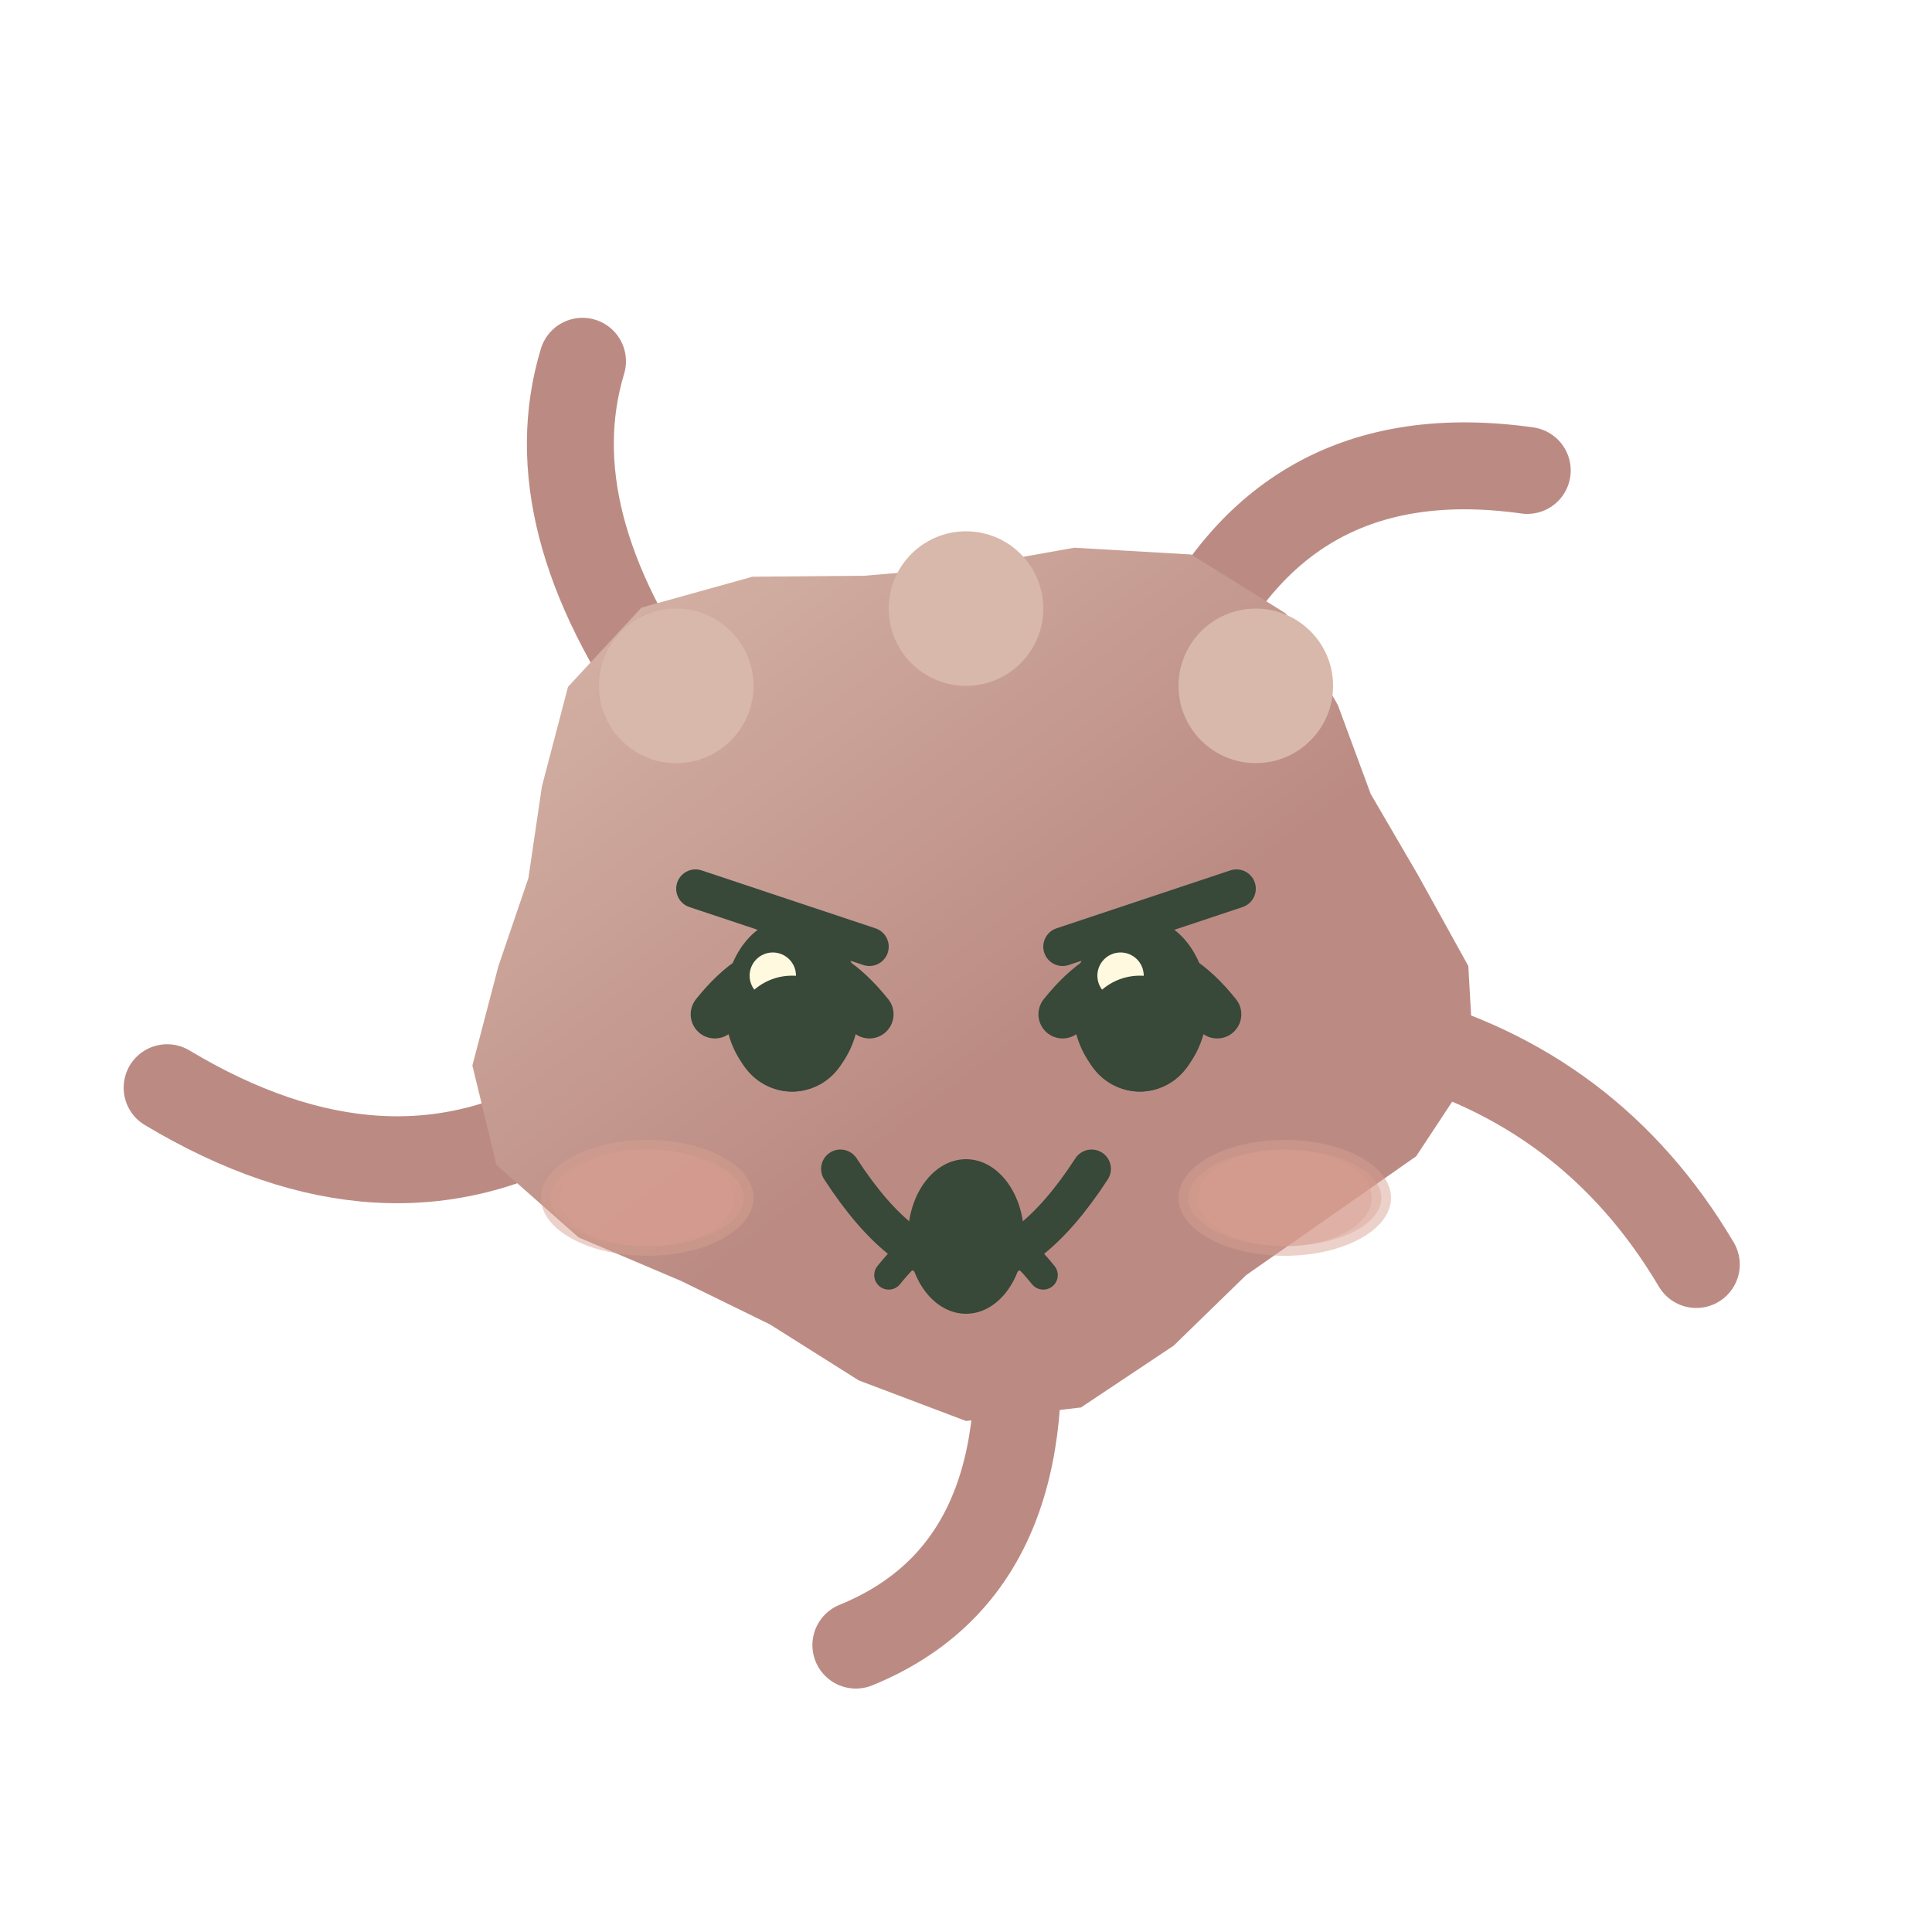
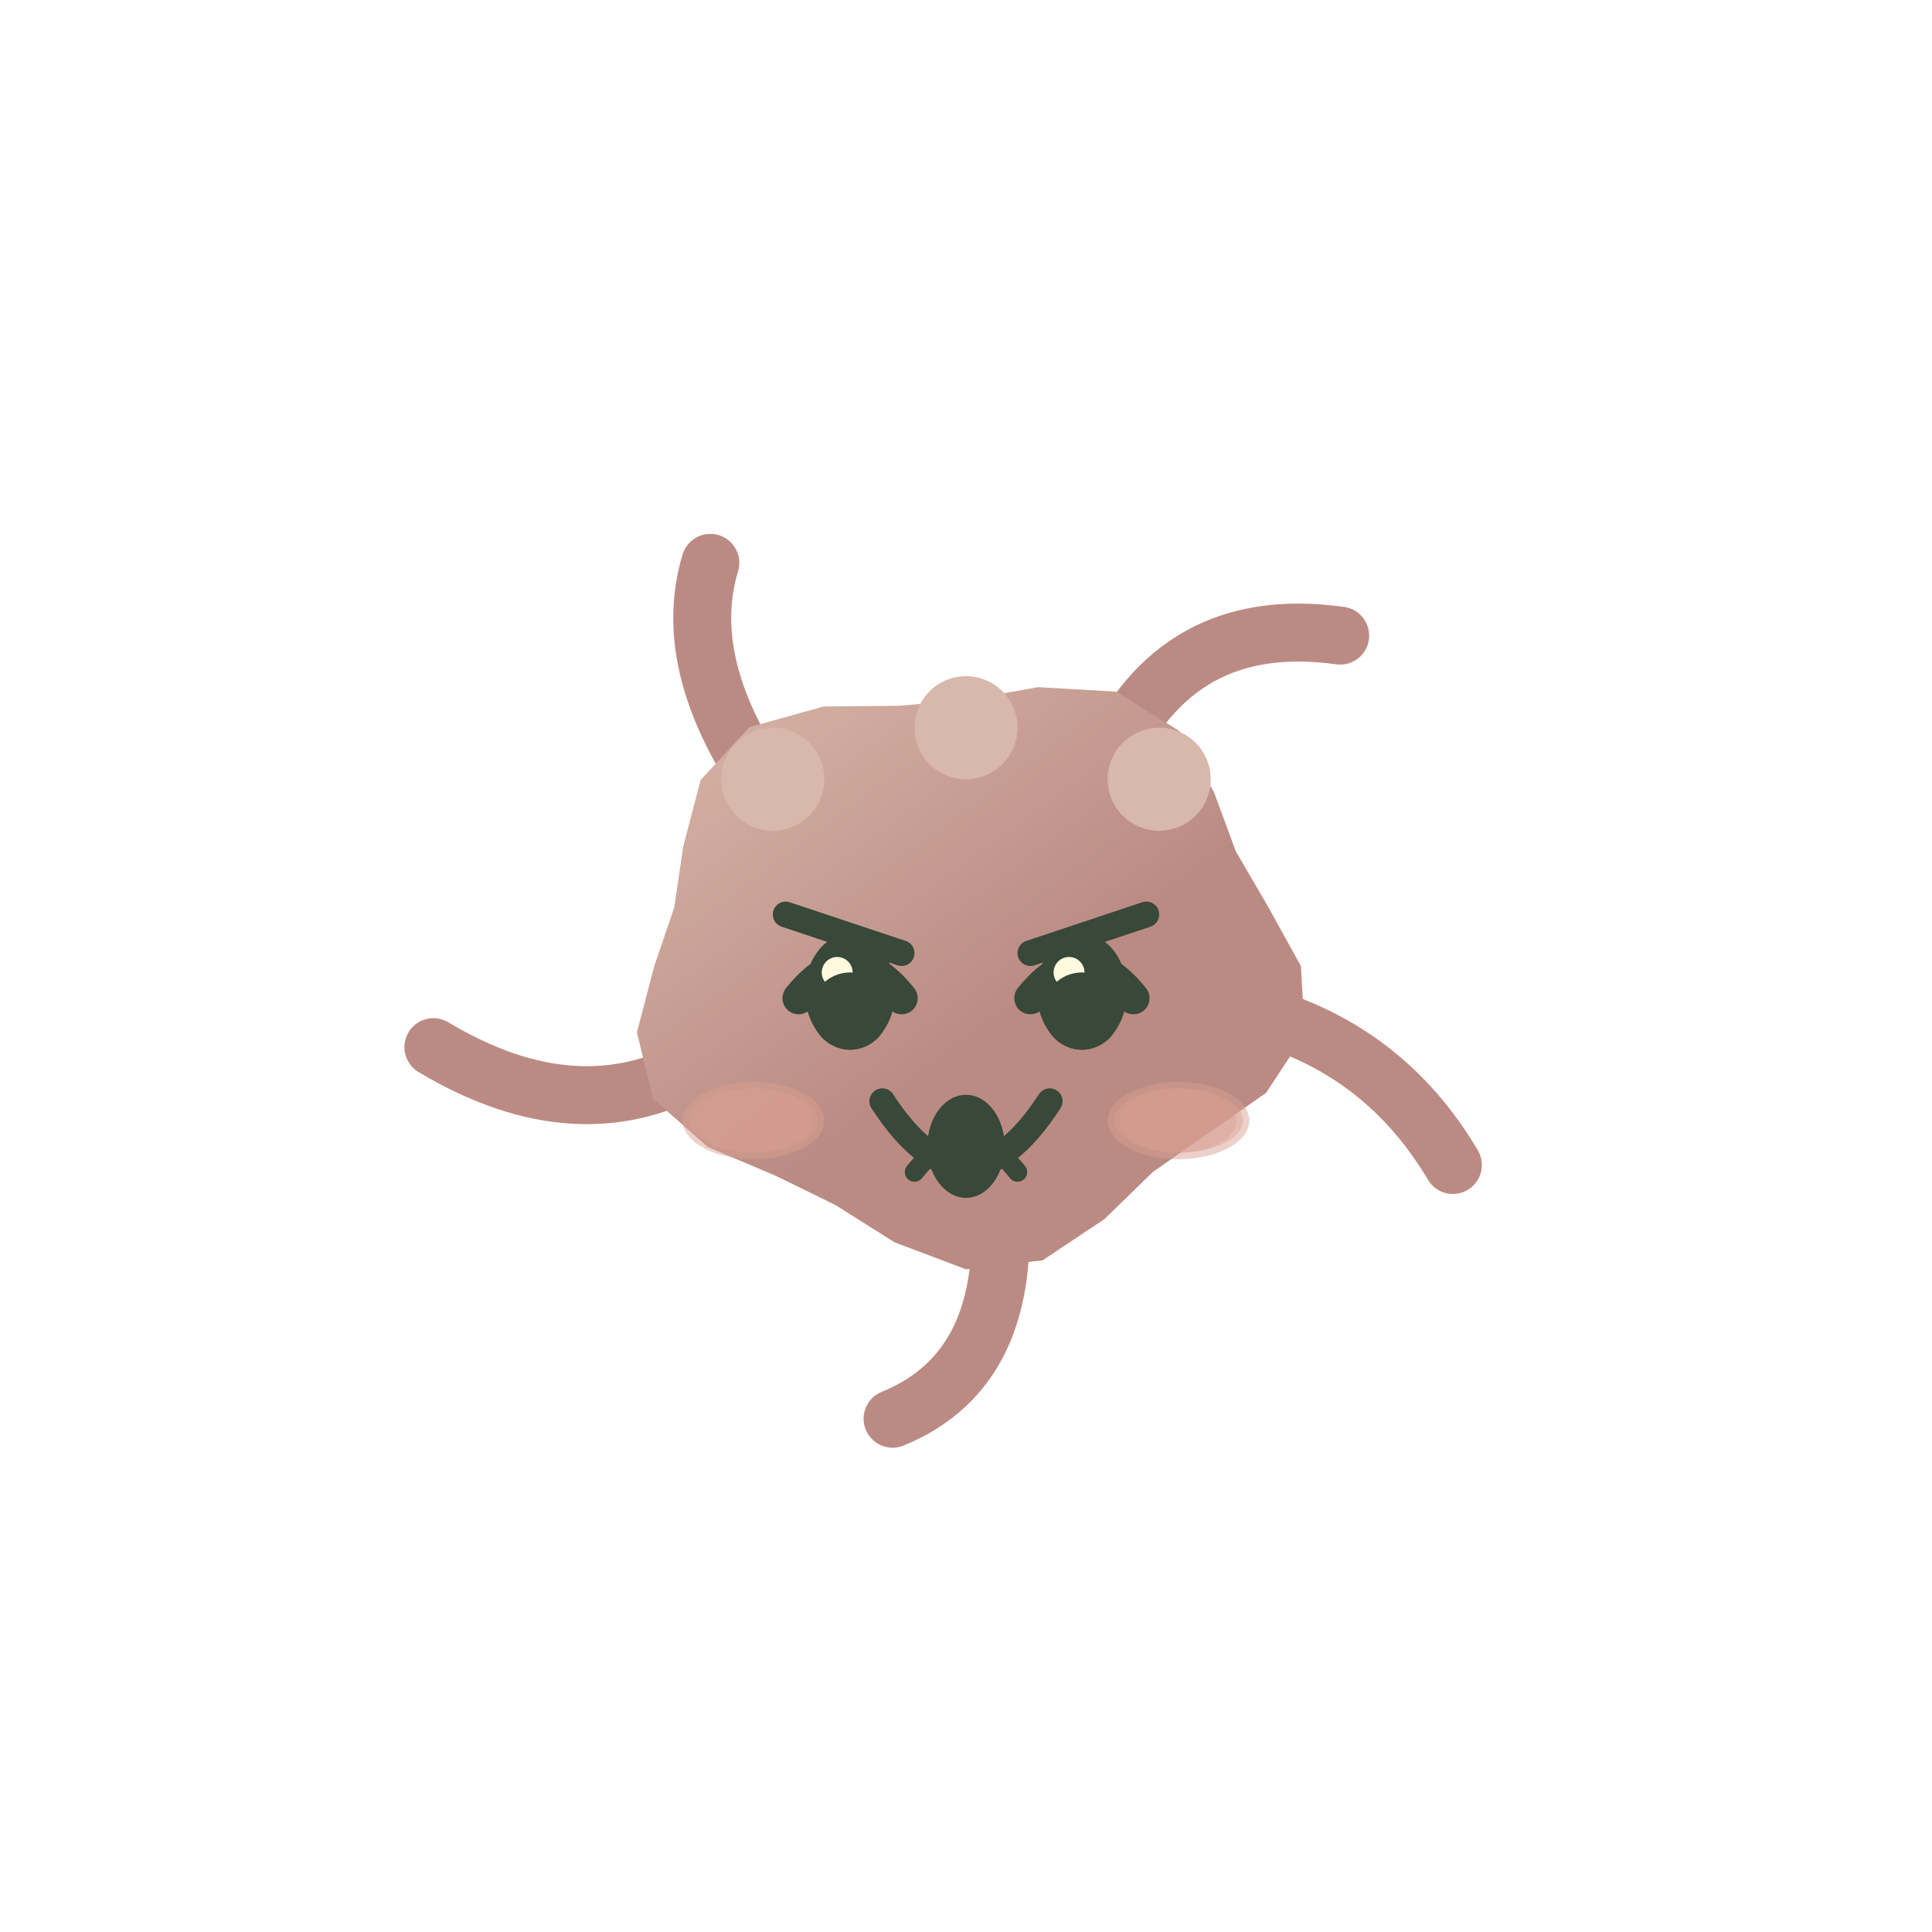
<svg xmlns="http://www.w3.org/2000/svg" width="200" height="200" viewBox="0 0 200 200">
  <defs>
    <linearGradient id="body-gradient" gradientUnits="objectBoundingBox" x1="0%" y1="0%" x2="85%" y2="100%">
      <stop offset="0" stop-color="#d8b8aa" />
      <stop offset="0.6" stop-color="#bb8b83" />
      <stop offset="1" stop-color="#bb8b83" />
    </linearGradient>
  </defs>
-   <g id="body">
+   <g id="body" transform="translate(33.33333 33.33333) scale(0.6666667)">
    <path id="tentacle-0" d="M144.1 107.2 Q164.7 112.5 175.6 130.9" fill="none" stroke="#bb8b83" stroke-width="9" stroke-linecap="round" />
    <path id="tentacle-1" d="M105.1 135.8 Q107.5 162.6 88.6 170.3" fill="none" stroke="#bb8b83" stroke-width="9" stroke-linecap="round" />
    <path id="tentacle-2" d="M59.1 115.0 Q40.0 126.2 17.3 112.6" fill="none" stroke="#bb8b83" stroke-width="9" stroke-linecap="round" />
    <path id="tentacle-3" d="M69.6 73.5 Q55.4 53.6 60.3 37.4" fill="none" stroke="#bb8b83" stroke-width="9" stroke-linecap="round" />
    <path id="tentacle-4" d="M122.1 68.7 Q132.5 45.1 158.1 48.7" fill="none" stroke="#bb8b83" stroke-width="9" stroke-linecap="round" />
    <path id="shell" d="M152.0 100.0 L152.6 110.6 L146.6 119.7 L137.3 126.2 L129.0 132.0 L121.5 139.3 L111.9 145.7 L100.0 147.1 L88.9 142.9 L79.7 137.1 L70.5 132.6 L59.9 128.1 L51.4 120.6 L48.9 110.3 L51.6 100.0 L54.7 90.9 L56.1 81.4 L58.8 71.1 L66.4 62.9 L77.9 59.7 L89.5 59.6 L100.0 58.7 L111.2 56.7 L123.3 57.4 L133.1 63.5 L138.5 73.0 L141.9 82.2 L146.8 90.6 Z" fill="url(#body-gradient)" />
    <circle id="spot-0" cx="70" cy="71" r="8" fill="#d8b8aa" />
    <circle id="spot-1" cx="100" cy="63" r="8" fill="#d8b8aa" />
    <circle id="spot-2" cx="130" cy="71" r="8" fill="#d8b8aa" />
  </g>
-   <g id="face-neutral">
+   <g id="face-neutral" transform="translate(33.33333 33.33333) scale(0.6666667)">
    <circle id="neutral-eye-left" cx="82" cy="105" r="6" fill="#384839" />
    <circle id="neutral-eye-right" cx="118" cy="105" r="6" fill="#384839" />
    <circle id="neutral-eye-glint-left" cx="80" cy="102" r="1.8" fill="#fff9df" />
    <circle id="neutral-eye-glint-right" cx="116" cy="102" r="1.8" fill="#fff9df" />
    <path id="neutral-smile" d="M92 127 Q100 133 108 127" fill="none" stroke="#384839" stroke-width="3" stroke-linecap="round" />
    <ellipse id="neutral-blush-left" cx="67" cy="124" rx="10" ry="5" fill="#d89e91" opacity=".42" />
    <ellipse id="neutral-blush-right" cx="133" cy="124" rx="10" ry="5" fill="#d89e91" opacity=".42" />
  </g>
-   <g id="face-happy">
+   <g id="face-happy" transform="translate(33.33333 33.33333) scale(0.6666667)">
    <path id="happy-eye-left" d="M74 105 Q82 95 90 105" fill="none" stroke="#384839" stroke-width="5" stroke-linecap="round" />
    <path id="happy-eye-right" d="M110 105 Q118 95 126 105" fill="none" stroke="#384839" stroke-width="5" stroke-linecap="round" />
    <path id="happy-smile" d="M87 121 Q100 141 113 121" fill="none" stroke="#384839" stroke-width="4" stroke-linecap="round" />
    <ellipse id="happy-blush-left" cx="67" cy="124" rx="11" ry="6" fill="#d89e91" opacity=".48" />
    <ellipse id="happy-blush-right" cx="133" cy="124" rx="11" ry="6" fill="#d89e91" opacity=".48" />
  </g>
-   <g id="face-surprised">
+   <g id="face-surprised" transform="translate(33.33333 33.33333) scale(0.6666667)">
    <ellipse id="surprised-eye-left" cx="82" cy="104" rx="7" ry="9" fill="#384839" />
    <ellipse id="surprised-eye-right" cx="118" cy="104" rx="7" ry="9" fill="#384839" />
    <circle id="surprised-eye-glint-left" cx="80" cy="101" r="2.4" fill="#fff9df" />
    <circle id="surprised-eye-glint-right" cx="116" cy="101" r="2.4" fill="#fff9df" />
    <ellipse id="surprised-mouth" cx="100" cy="128" rx="6" ry="8" fill="#384839" />
    <ellipse id="surprised-blush-left" cx="67" cy="124" rx="9" ry="5" fill="#d89e91" opacity=".4" />
    <ellipse id="surprised-blush-right" cx="133" cy="124" rx="9" ry="5" fill="#d89e91" opacity=".4" />
  </g>
-   <g id="face-angry">
+   <g id="face-angry" transform="translate(33.33333 33.33333) scale(0.6666667)">
    <circle id="angry-eye-left" cx="82" cy="107" r="6" fill="#384839" />
    <circle id="angry-eye-right" cx="118" cy="107" r="6" fill="#384839" />
    <path id="angry-brow-left" d="M72 92 L90 98" stroke="#384839" stroke-width="4" stroke-linecap="round" />
    <path id="angry-brow-right" d="M128 92 L110 98" stroke="#384839" stroke-width="4" stroke-linecap="round" />
    <path id="angry-frown" d="M92 132 Q100 122 108 132" fill="none" stroke="#384839" stroke-width="3" stroke-linecap="round" />
  </g>
</svg>
